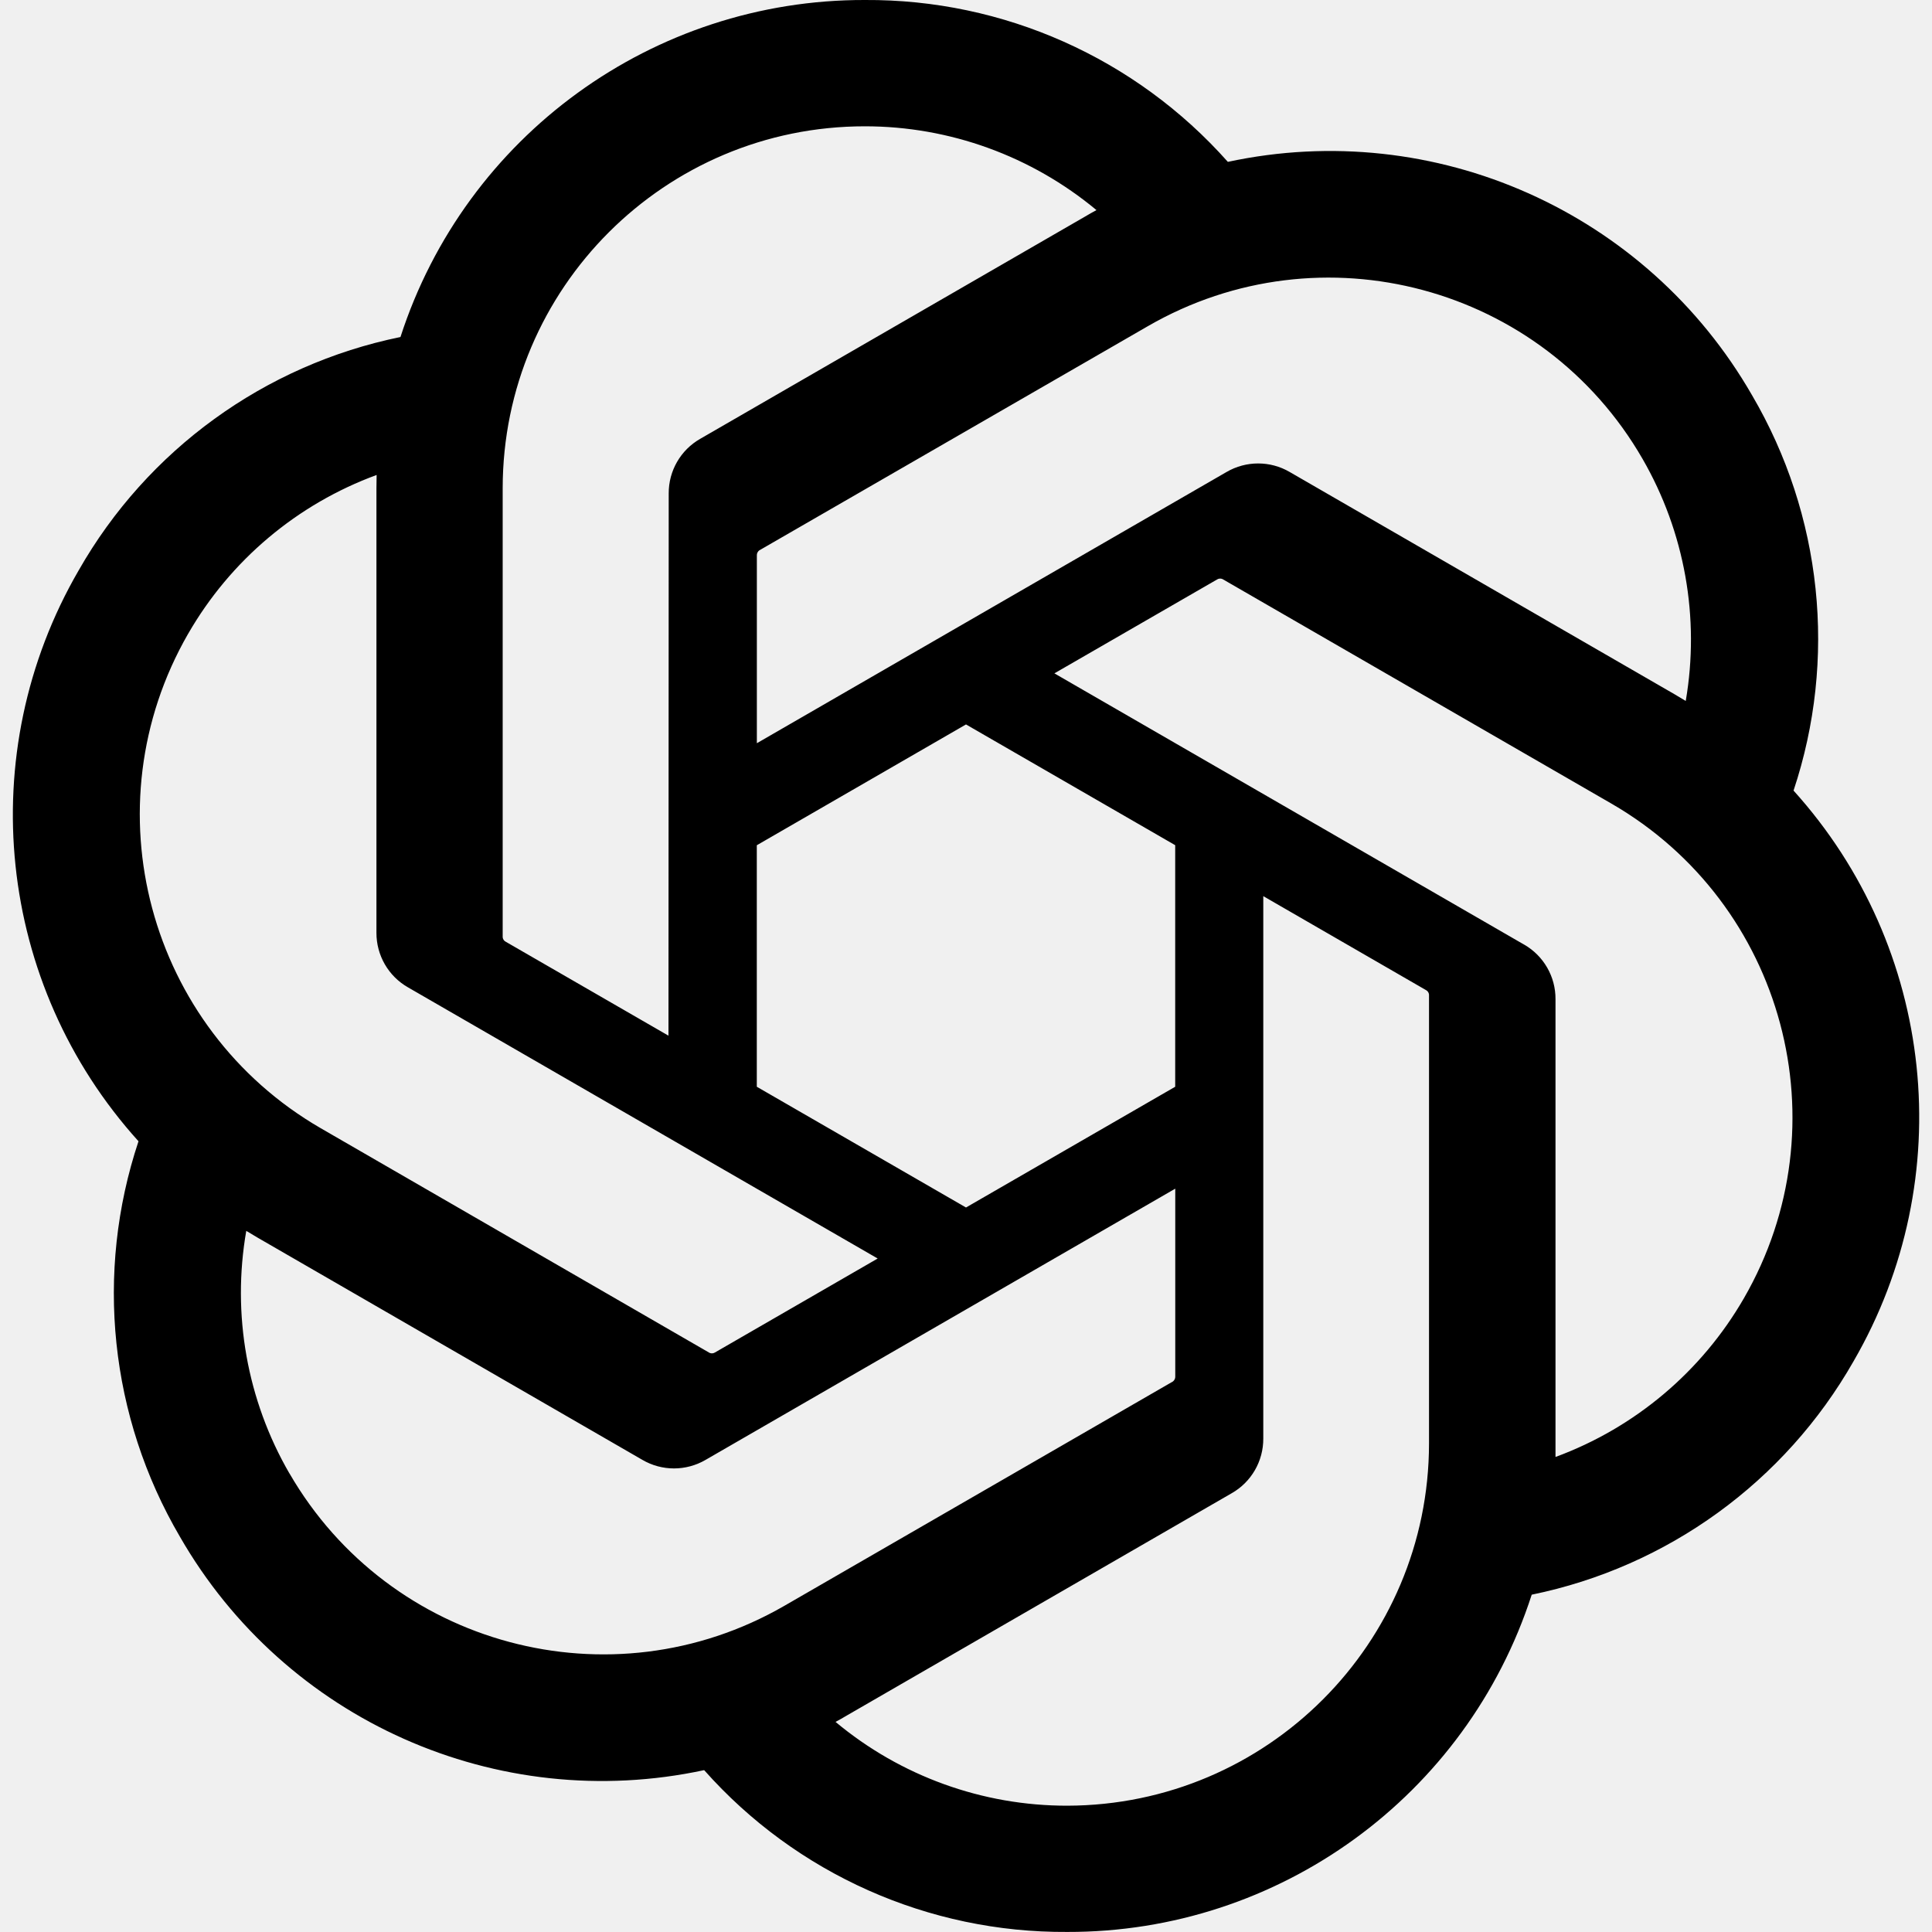
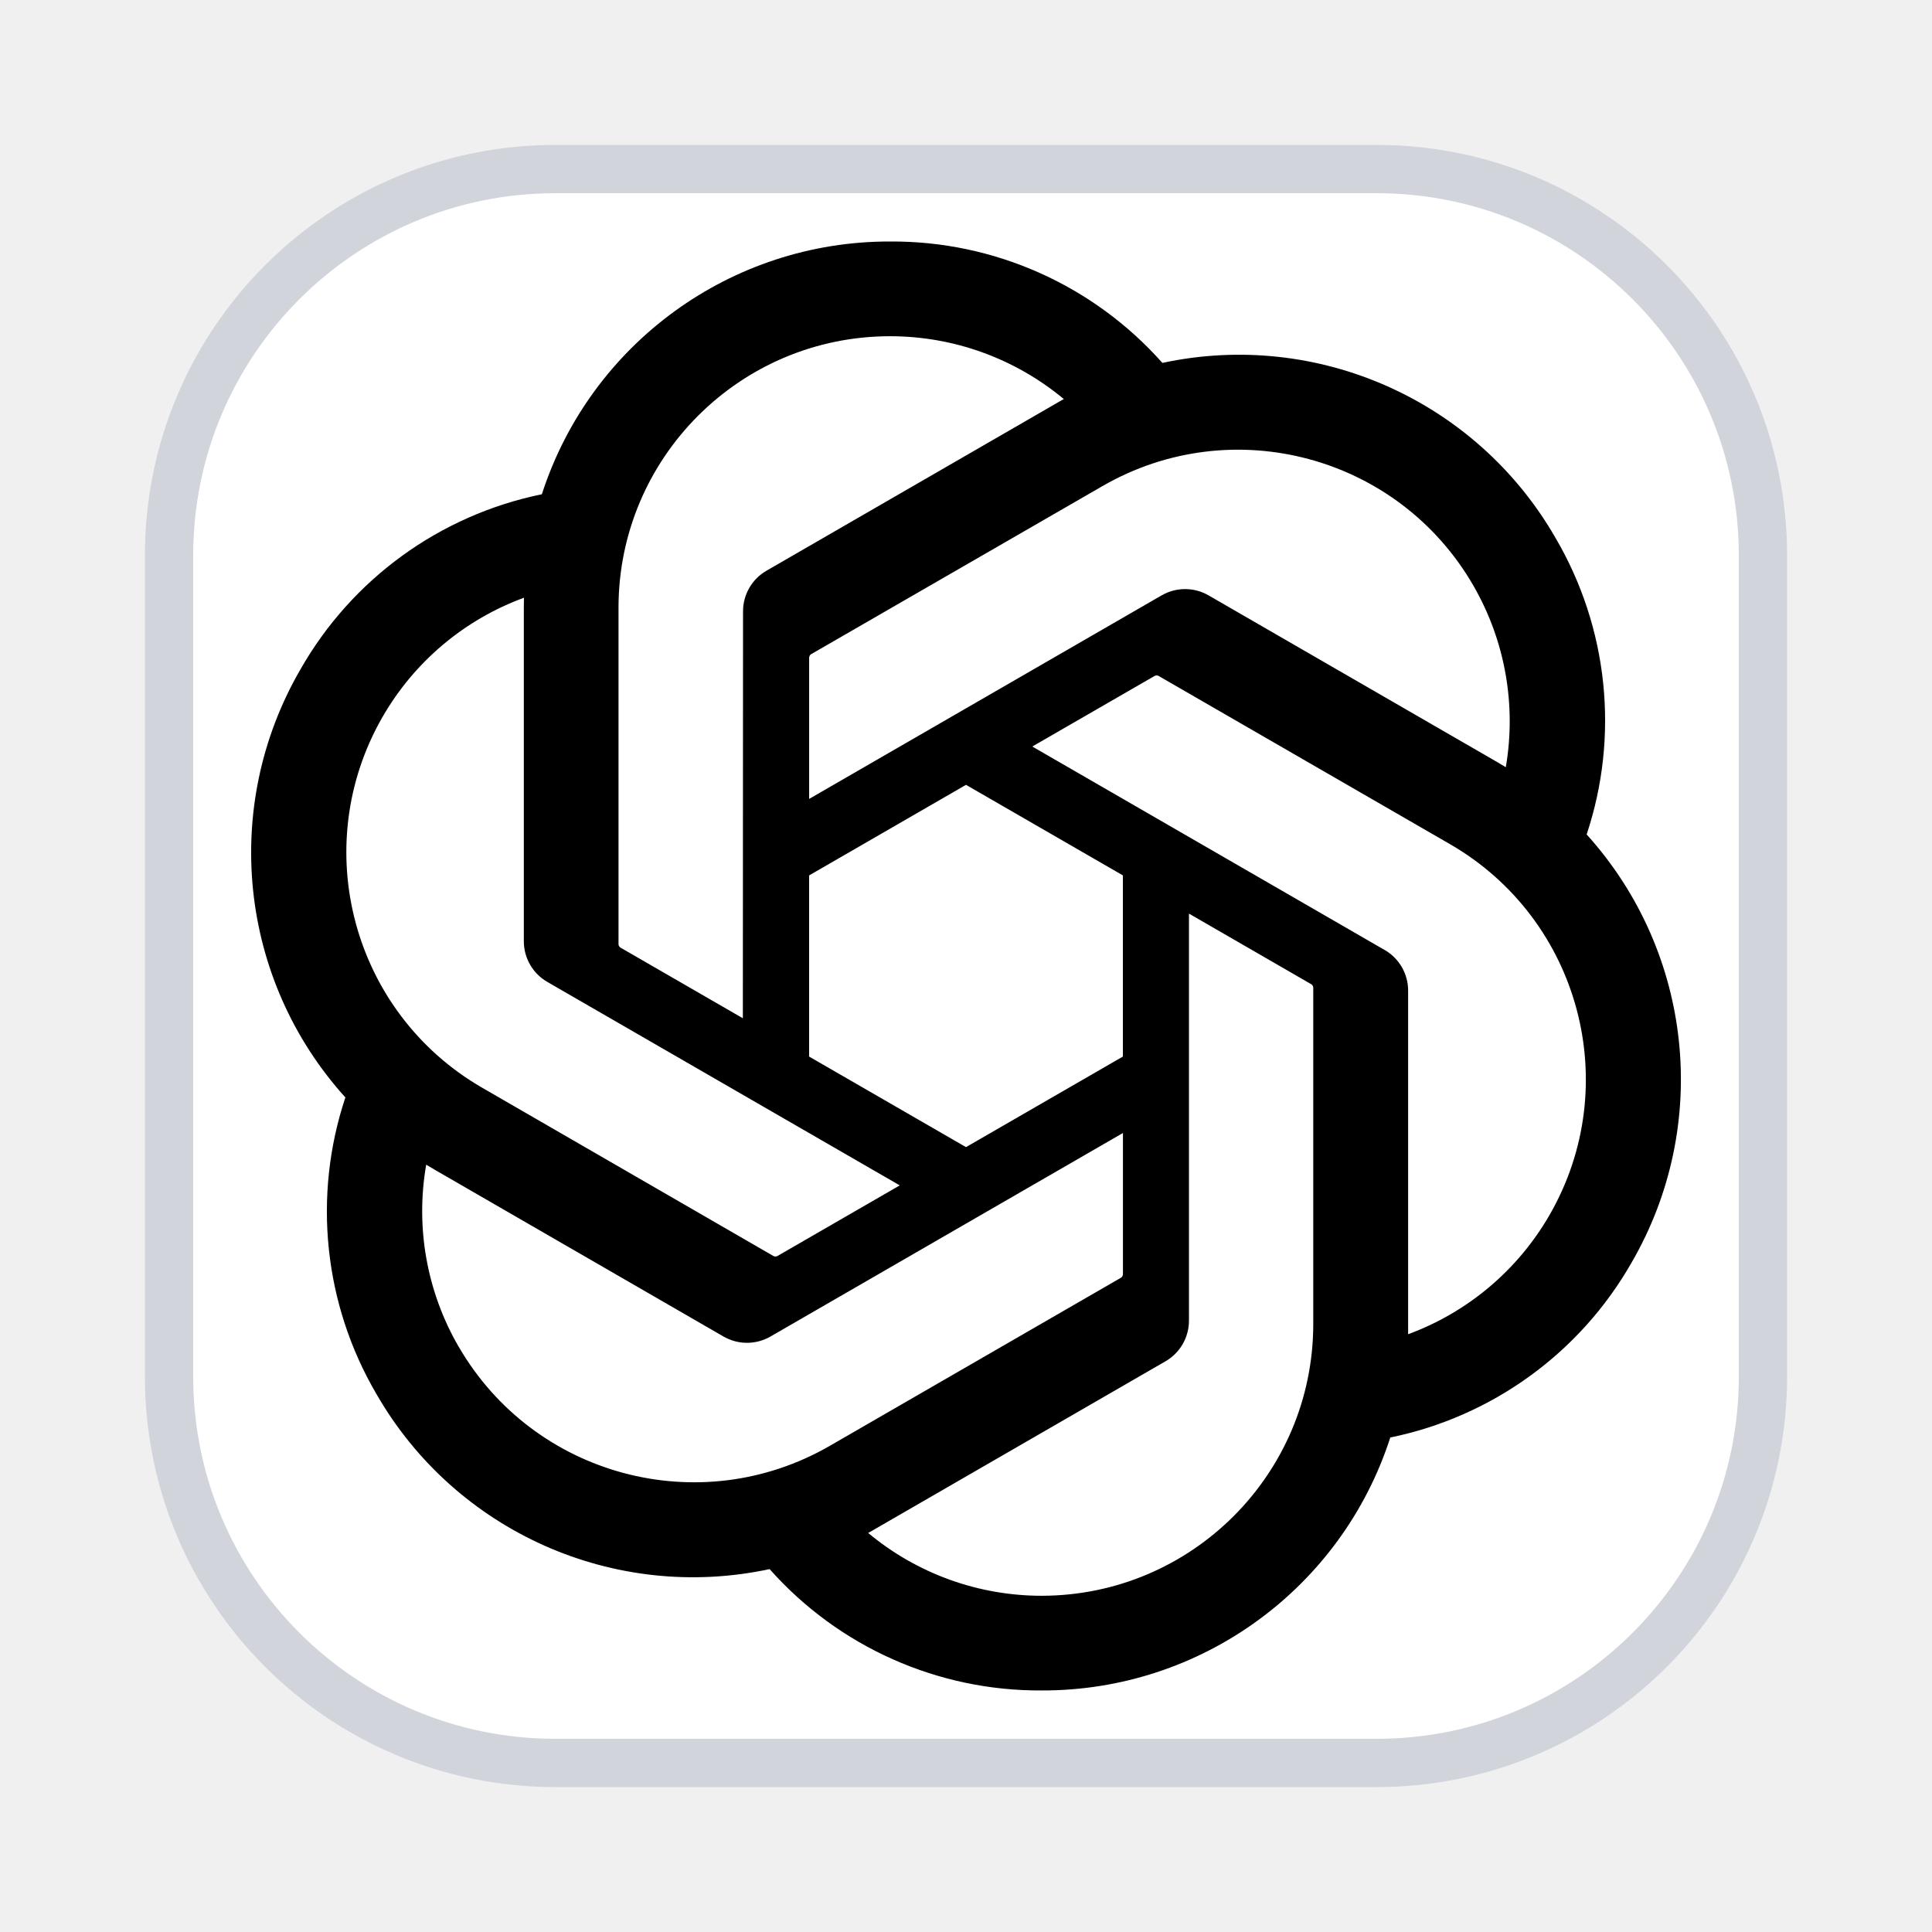
<svg xmlns="http://www.w3.org/2000/svg" viewBox="0 0 320 320">
-   <path d="m297.06 130.97c7.26-21.79 4.76-45.66-6.85-65.48-17.46-30.4-52.56-46.04-86.84-38.68-15.25-17.18-37.16-26.95-60.13-26.81-35.04-.08-66.13 22.48-76.91 55.82-22.51 4.61-41.94 18.7-53.31 38.67-17.59 30.32-13.58 68.54 9.92 94.54-7.26 21.79-4.76 45.66 6.85 65.48 17.46 30.4 52.56 46.04 86.84 38.68 15.24 17.18 37.16 26.95 60.13 26.8 35.06.09 66.16-22.49 76.94-55.86 22.51-4.61 41.94-18.7 53.31-38.67 17.57-30.32 13.55-68.51-9.94-94.51zm-120.28 168.11c-14.03.02-27.62-4.89-38.39-13.88.49-.26 1.34-.73 1.89-1.07l63.72-36.8c3.26-1.85 5.26-5.32 5.24-9.07v-89.83l26.93 15.55c.29.14.48.42.52.74v74.39c-.04 33.08-26.83 59.9-59.91 59.97zm-128.84-55.03c-7.03-12.14-9.56-26.37-7.15-40.18.47.28 1.3.79 1.89 1.13l63.72 36.8c3.23 1.89 7.23 1.89 10.47 0l77.79-44.92v31.1c.02.32-.13.63-.38.83l-64.41 37.19c-28.69 16.52-65.33 6.7-81.92-21.95zm-16.77-139.09c7-12.16 18.05-21.46 31.21-26.29 0 .55-.03 1.52-.03 2.2v73.61c-.02 3.74 1.98 7.21 5.23 9.06l77.79 44.91-26.93 15.55c-.27.18-.61.21-.91.08l-64.42-37.22c-28.63-16.58-38.45-53.21-21.95-81.89zm221.26 51.49-77.79-44.92 26.93-15.54c.27-.18.61-.21.91-.08l64.42 37.19c28.68 16.57 38.51 53.26 21.94 81.94-7.01 12.14-18.05 21.44-31.2 26.28v-75.81c.03-3.74-1.96-7.2-5.2-9.06zm26.8-40.34c-.47-.29-1.3-.79-1.89-1.13l-63.72-36.8c-3.23-1.89-7.23-1.89-10.47 0l-77.79 44.92v-31.1c-.02-.32.13-.63.38-.83l64.41-37.16c28.69-16.55 65.37-6.7 81.91 22 6.99 12.12 9.52 26.31 7.15 40.1zm-168.51 55.43-26.94-15.55c-.29-.14-.48-.42-.52-.74v-74.39c.02-33.12 26.89-59.96 60.01-59.94 14.01 0 27.57 4.92 38.34 13.88-.49.26-1.33.73-1.89 1.07l-63.72 36.8c-3.26 1.85-5.26 5.31-5.24 9.06l-.04 89.79zm14.63-31.54 34.65-20.01 34.65 20v40.01l-34.65 20-34.65-20z" />
+   <rect x="28" y="28" width="264" height="264" rx="64" fill="#ffffff" stroke="#d1d5db" stroke-width="8" />
+   <g transform="translate(40 40) scale(0.75)" fill="#000000">
+     <path d="m297.06 130.97c7.26-21.79 4.76-45.66-6.85-65.48-17.46-30.4-52.56-46.04-86.84-38.68-15.25-17.18-37.16-26.95-60.13-26.81-35.04-.08-66.13 22.48-76.91 55.82-22.51 4.61-41.94 18.7-53.31 38.67-17.59 30.32-13.58 68.54 9.92 94.54-7.26 21.79-4.76 45.66 6.85 65.48 17.46 30.4 52.56 46.04 86.84 38.68 15.24 17.18 37.16 26.95 60.13 26.8 35.06.09 66.16-22.49 76.94-55.86 22.51-4.61 41.94-18.7 53.31-38.67 17.57-30.32 13.55-68.51-9.94-94.51zm-120.28 168.11c-14.03.02-27.62-4.89-38.39-13.88.49-.26 1.34-.73 1.89-1.07l63.72-36.8c3.26-1.85 5.26-5.32 5.24-9.07v-89.83l26.93 15.55c.29.14.48.42.52.74v74.39c-.04 33.08-26.83 59.9-59.91 59.97zm-128.84-55.03c-7.03-12.14-9.56-26.37-7.15-40.18.47.28 1.3.79 1.89 1.13l63.72 36.8c3.23 1.89 7.23 1.89 10.47 0l77.79-44.92v31.1c.02.32-.13.63-.38.83l-64.41 37.19c-28.69 16.52-65.33 6.7-81.92-21.95zm-16.77-139.09c7-12.16 18.05-21.46 31.21-26.29 0 .55-.03 1.52-.03 2.2v73.61c-.02 3.74 1.98 7.21 5.23 9.06l77.79 44.91-26.93 15.55c-.27.18-.61.21-.91.08l-64.42-37.22c-28.63-16.58-38.45-53.21-21.95-81.89zm221.26 51.49-77.79-44.92 26.93-15.54c.27-.18.61-.21.91-.08l64.42 37.19c28.68 16.57 38.51 53.26 21.94 81.94-7.01 12.14-18.05 21.44-31.2 26.28v-75.81c.03-3.74-1.96-7.2-5.2-9.06zm26.8-40.34c-.47-.29-1.3-.79-1.89-1.13l-63.72-36.8c-3.23-1.89-7.23-1.89-10.47 0l-77.79 44.92v-31.1c-.02-.32.13-.63.38-.83l64.41-37.16c28.69-16.55 65.37-6.7 81.91 22 6.99 12.12 9.52 26.31 7.15 40.1zm-168.51 55.43-26.94-15.55c-.29-.14-.48-.42-.52-.74v-74.39c.02-33.12 26.89-59.96 60.01-59.94 14.01 0 27.57 4.92 38.34 13.88-.49.26-1.33.73-1.89 1.07l-63.72 36.8c-3.26 1.85-5.26 5.31-5.24 9.06l-.04 89.79zm14.63-31.54 34.65-20.01 34.65 20v40.01l-34.65 20-34.65-20z" />
+   </g>
</svg>
